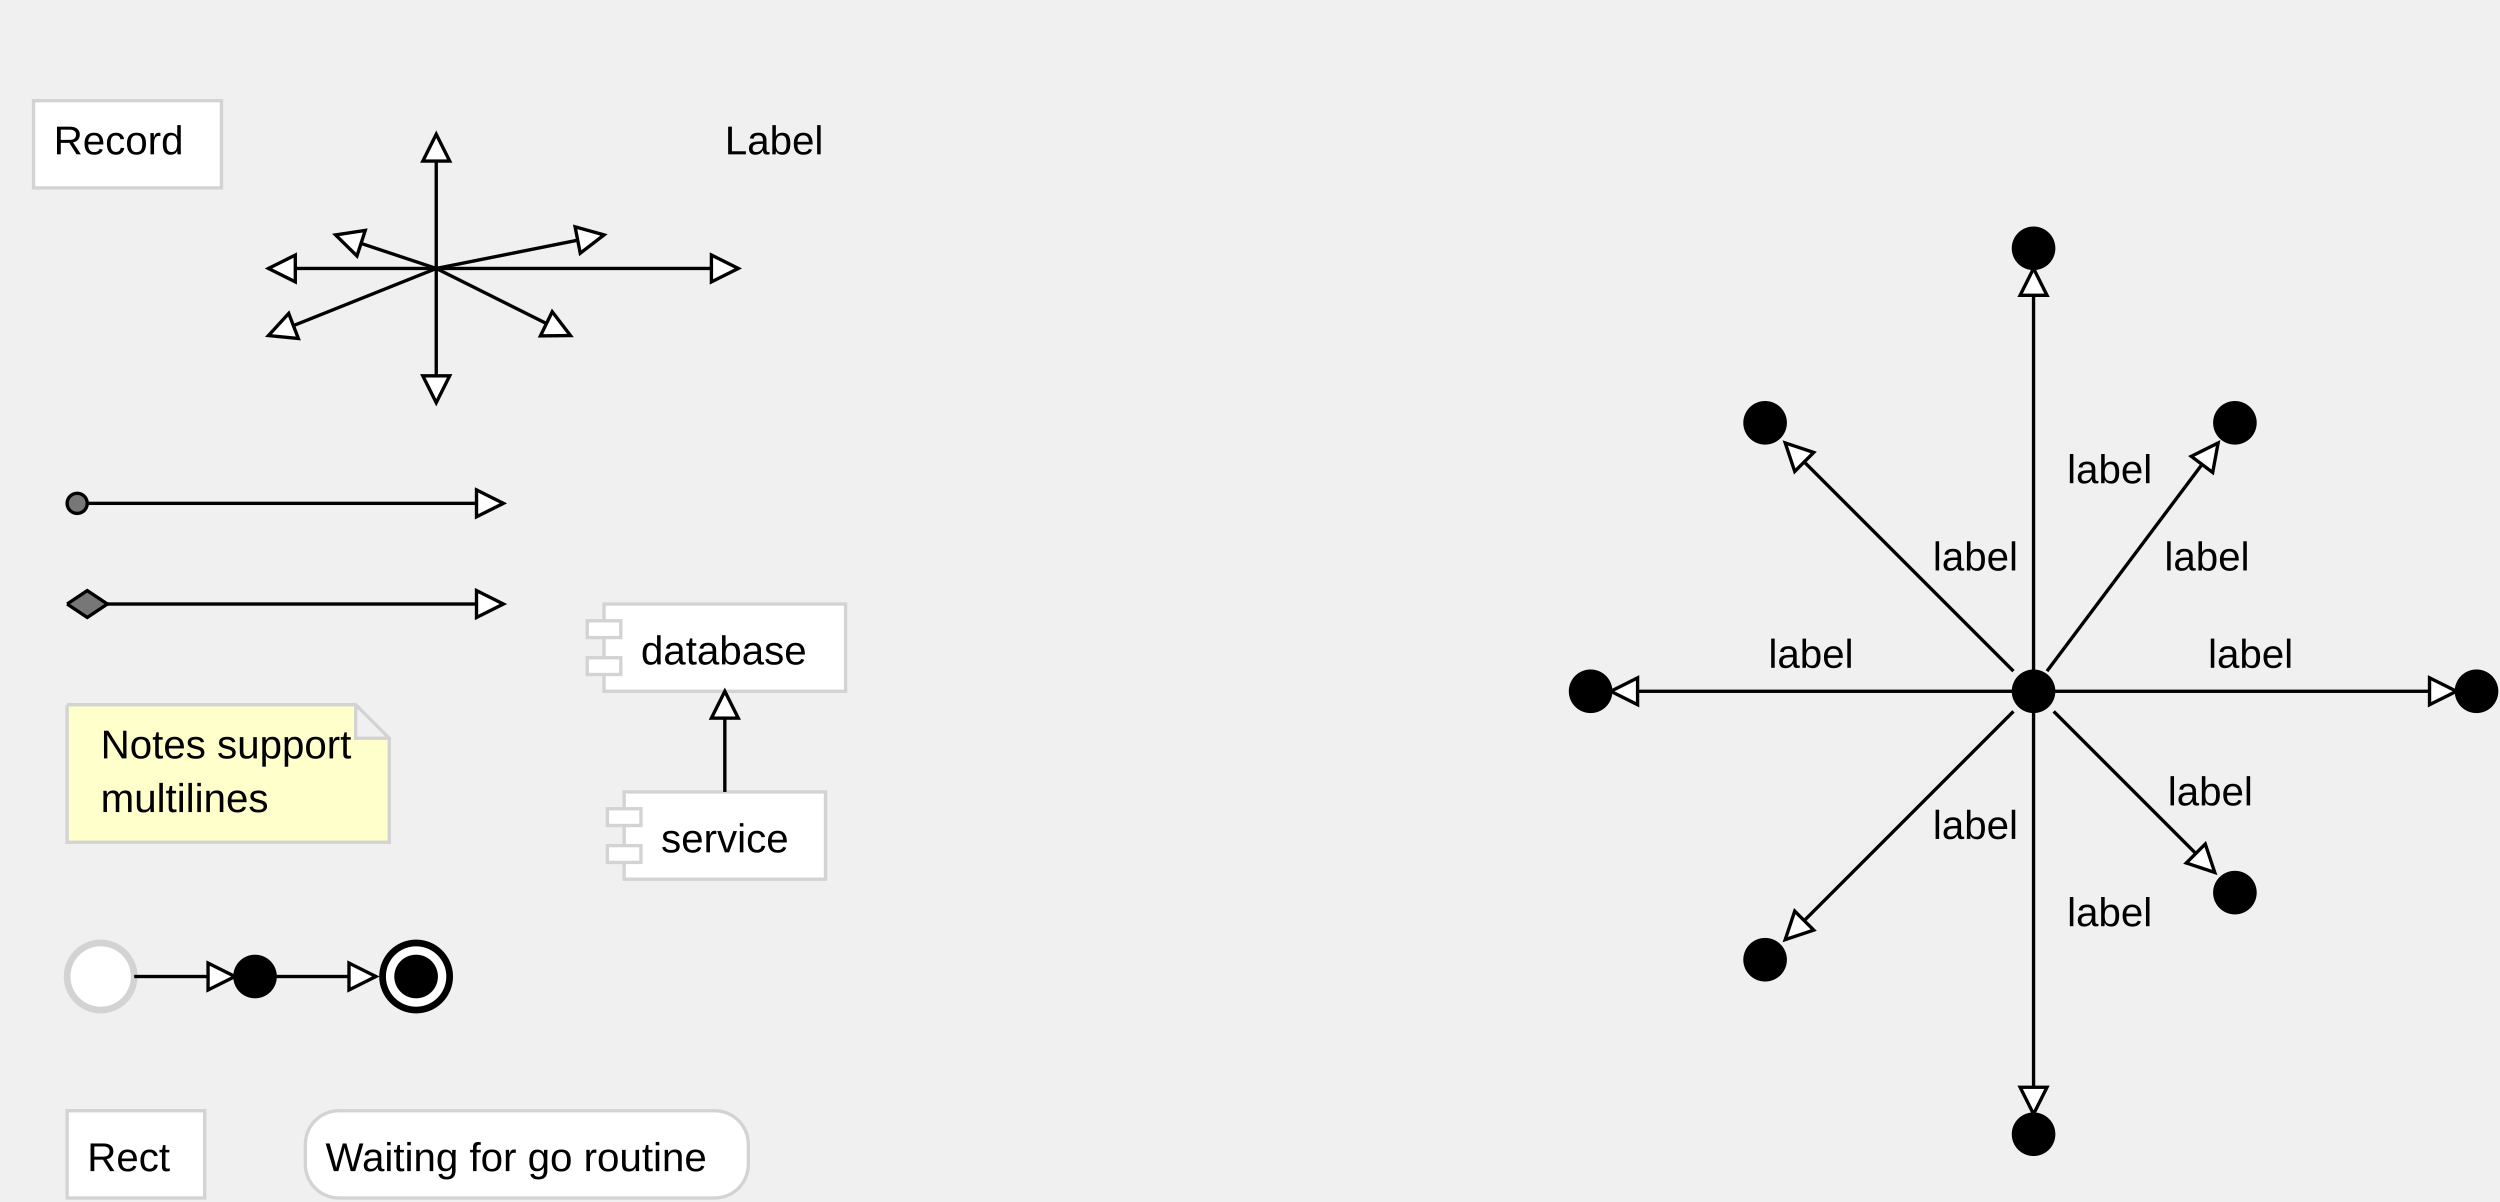
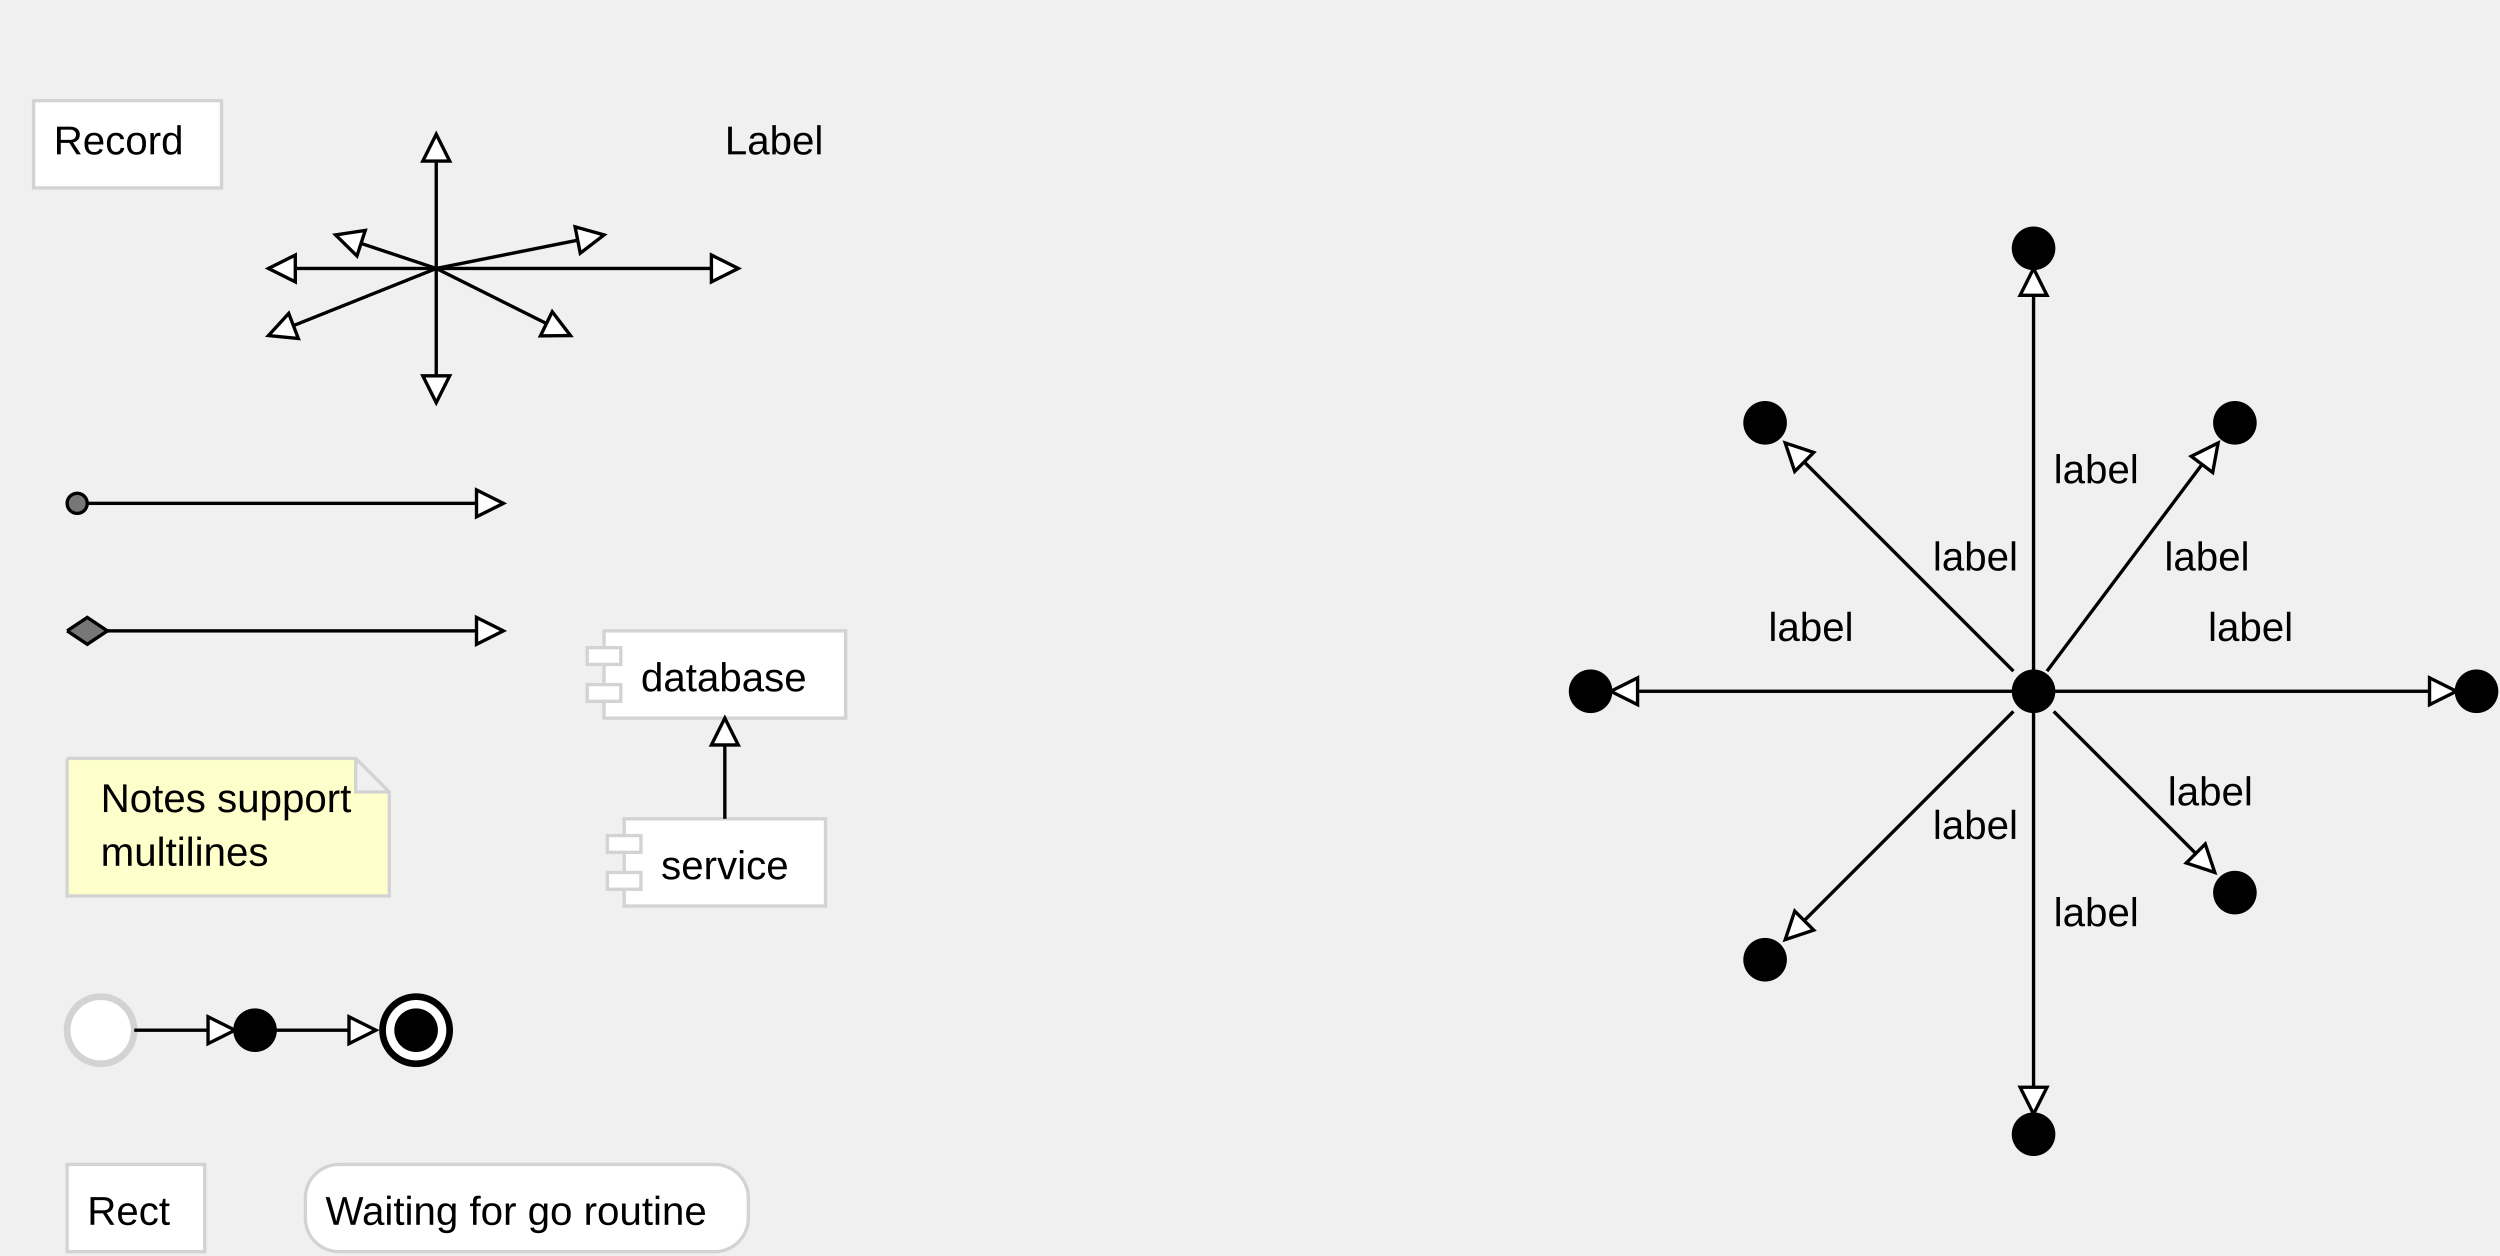
- <svg xmlns="http://www.w3.org/2000/svg" font-family="Arial,Helvetica,sans-serif" width="745" height="358">
+ <svg xmlns="http://www.w3.org/2000/svg" font-family="Arial,Helvetica,sans-serif" width="745" height="374">
  <rect stroke="#d3d3d3" fill="#ffffff" x="10" y="30" width="56" height="26" />
  <text font-family="Arial,Helvetica,sans-serif" font-size="12px" x="16" y="46">Record</text>
  <path stroke="black" d="M130,80 L180,70" />
  <g transform="rotate(79 180 70)">
    <path stroke="black" fill="#ffffff" d="M176,78 l4,-8 l 4,8 Z" />
  </g>
  <path stroke="black" d="M130,80 L100,70" />
  <g transform="rotate(288 100 70)">
    <path stroke="black" fill="#ffffff" d="M96,78 l4,-8 l 4,8 Z" />
  </g>
  <path stroke="black" d="M130,80 L80,100" />
  <g transform="rotate(249 80 100)">
    <path stroke="black" fill="#ffffff" d="M76,108 l4,-8 l 4,8 Z" />
  </g>
  <path stroke="black" d="M130,80 L170,100" />
  <g transform="rotate(116 170 100)">
    <path stroke="black" fill="#ffffff" d="M166,108 l4,-8 l 4,8 Z" />
  </g>
  <path stroke="black" d="M130,80 L220,80" />
  <g transform="rotate(90 220 80)">
    <path stroke="black" fill="#ffffff" d="M216,88 l4,-8 l 4,8 Z" />
  </g>
  <path stroke="black" d="M130,80 L80,80" />
  <g transform="rotate(270 80 80)">
    <path stroke="black" fill="#ffffff" d="M76,88 l4,-8 l 4,8 Z" />
  </g>
  <path stroke="black" d="M130,80 L130,40" />
  <g transform="rotate(0 130 40)">
    <path stroke="black" fill="#ffffff" d="M126,48 l4,-8 l 4,8 Z" />
  </g>
  <path stroke="black" d="M130,80 L130,120" />
  <g transform="rotate(180 130 120)">
    <path stroke="black" fill="#ffffff" d="M126,128 l4,-8 l 4,8 Z" />
  </g>
  <text font-family="Arial,Helvetica,sans-serif" font-size="12px" x="216" y="46">Label</text>
  <path stroke="black" d="M20,150 L150,150" />
  <g transform="rotate(0 20 150)">
    <circle stroke="black" fill="#777777" cx="23" cy="150" r="3" />\n</g>
  <g transform="rotate(90 150 150)">
    <path stroke="black" fill="#ffffff" d="M146,158 l4,-8 l 4,8 Z" />
  </g>
-   <path stroke="black" d="M20,180 L150,180" />
-   <g transform="rotate(0 20 180)">
-     <path stroke="black" fill="#777777" d="M20,180 l 6,-4 6,4 -6,4 -6,-4" />
+   <path stroke="black" d="M20,188 L150,188" />
+   <g transform="rotate(0 20 188)">
+     <path stroke="black" fill="#777777" d="M20,188 l 6,-4 6,4 -6,4 -6,-4" />
  </g>
-   <g transform="rotate(90 150 180)">
-     <path stroke="black" fill="#ffffff" d="M146,188 l4,-8 l 4,8 Z" />
+   <g transform="rotate(90 150 188)">
+     <path stroke="black" fill="#ffffff" d="M146,196 l4,-8 l 4,8 Z" />
  </g>
-   <path stroke="#d3d3d3" fill="#ffffcc" d="M20,210 v 41 h 96 v -31 l -10,-10 L 20,210 M116,220 h -10 v -10" />
-   <text font-family="Arial,Helvetica,sans-serif" font-size="12px" x="30" y="226">Notes support</text>
-   <text font-family="Arial,Helvetica,sans-serif" font-size="12px" x="30" y="242">multilines</text>
-   <circle stroke="#d3d3d3" stroke-width="2" fill="#ffffff" cx="30" cy="291" r="10" />\n
- <circle stroke="black" cx="76" cy="291" r="6" />\n
- <circle stroke="black" stroke-width="2" fill="#ffffff" cx="124" cy="291" r="10" />\n<circle stroke="black" cx="124" cy="291" r="6" />\n
- <path stroke="black" d="M40,291 L70,291" />
-   <g transform="rotate(90 70 291)">
-     <path stroke="black" fill="#ffffff" d="M66,299 l4,-8 l 4,8 Z" />
+   <path stroke="#d3d3d3" fill="#ffffcc" d="M20,226 v 41 h 96 v -31 l -10,-10 L 20,226 M116,236 h -10 v -10" />
+   <text font-family="Arial,Helvetica,sans-serif" font-size="12px" x="30" y="242">Notes support</text>
+   <text font-family="Arial,Helvetica,sans-serif" font-size="12px" x="30" y="258">multilines</text>
+   <circle stroke="#d3d3d3" stroke-width="2" fill="#ffffff" cx="30" cy="307" r="10" />\n
+ <circle stroke="black" cx="76" cy="307" r="6" />\n
+ <circle stroke="black" stroke-width="2" fill="#ffffff" cx="124" cy="307" r="10" />\n<circle stroke="black" cx="124" cy="307" r="6" />\n
+ <path stroke="black" d="M40,307 L70,307" />
+   <g transform="rotate(90 70 307)">
+     <path stroke="black" fill="#ffffff" d="M66,315 l4,-8 l 4,8 Z" />
  </g>
-   <path stroke="black" d="M82,291 L112,291" />
-   <g transform="rotate(90 112 291)">
-     <path stroke="black" fill="#ffffff" d="M108,299 l4,-8 l 4,8 Z" />
+   <path stroke="black" d="M82,307 L112,307" />
+   <g transform="rotate(90 112 307)">
+     <path stroke="black" fill="#ffffff" d="M108,315 l4,-8 l 4,8 Z" />
  </g>
-   <rect stroke="#d3d3d3" fill="#ffffff" x="180" y="180" width="72" height="26" />
-   <rect stroke="#d3d3d3" fill="#ffffff" x="175" y="185" width="10" height="5" />
-   <rect stroke="#d3d3d3" fill="#ffffff" x="175" y="196" width="10" height="5" />
-   <text font-family="Arial,Helvetica,sans-serif" font-size="12px" x="191" y="198">database</text>
-   <rect stroke="#d3d3d3" fill="#ffffff" x="20" y="331" width="41" height="26" />
-   <text font-family="Arial,Helvetica,sans-serif" font-size="12px" x="26" y="349">Rect</text>
-   <rect stroke="#d3d3d3" fill="#ffffff" rx="10" ry="10" x="91" y="331" width="132" height="26" />
-   <text font-family="Arial,Helvetica,sans-serif" font-size="12px" x="97" y="349">Waiting for go routine</text>
-   <rect stroke="#d3d3d3" fill="#ffffff" x="186" y="236" width="60" height="26" />
-   <rect stroke="#d3d3d3" fill="#ffffff" x="181" y="241" width="10" height="5" />
-   <rect stroke="#d3d3d3" fill="#ffffff" x="181" y="252" width="10" height="5" />
-   <text font-family="Arial,Helvetica,sans-serif" font-size="12px" x="197" y="254">service</text>
-   <path stroke="black" d="M216,236 L216,206" />
-   <g transform="rotate(0 216 206)">
-     <path stroke="black" fill="#ffffff" d="M212,214 l4,-8 l 4,8 Z" />
+   <rect stroke="#d3d3d3" fill="#ffffff" x="180" y="188" width="72" height="26" />
+   <rect stroke="#d3d3d3" fill="#ffffff" x="175" y="193" width="10" height="5" />
+   <rect stroke="#d3d3d3" fill="#ffffff" x="175" y="204" width="10" height="5" />
+   <text font-family="Arial,Helvetica,sans-serif" font-size="12px" x="191" y="206">database</text>
+   <rect stroke="#d3d3d3" fill="#ffffff" x="20" y="347" width="41" height="26" />
+   <text font-family="Arial,Helvetica,sans-serif" font-size="12px" x="26" y="365">Rect</text>
+   <rect stroke="#d3d3d3" fill="#ffffff" rx="10" ry="10" x="91" y="347" width="132" height="26" />
+   <text font-family="Arial,Helvetica,sans-serif" font-size="12px" x="97" y="365">Waiting for go routine</text>
+   <rect stroke="#d3d3d3" fill="#ffffff" x="186" y="244" width="60" height="26" />
+   <rect stroke="#d3d3d3" fill="#ffffff" x="181" y="249" width="10" height="5" />
+   <rect stroke="#d3d3d3" fill="#ffffff" x="181" y="260" width="10" height="5" />
+   <text font-family="Arial,Helvetica,sans-serif" font-size="12px" x="197" y="262">service</text>
+   <path stroke="black" d="M216,244 L216,214" />
+   <g transform="rotate(0 216 214)">
+     <path stroke="black" fill="#ffffff" d="M212,222 l4,-8 l 4,8 Z" />
  </g>
-   <text font-family="Arial,Helvetica,sans-serif" font-size="12px" x="226" y="225" />
+   <text font-family="Arial,Helvetica,sans-serif" font-size="12px" x="222" y="233" />
  <circle stroke="black" cx="606" cy="206" r="6" />\n
<circle stroke="black" cx="738" cy="206" r="6" />\n
<path stroke="black" d="M612,206 L732,206" />
  <g transform="rotate(90 732 206)">
    <path stroke="black" fill="#ffffff" d="M728,214 l4,-8 l 4,8 Z" />
  </g>
-   <text font-family="Arial,Helvetica,sans-serif" font-size="12px" x="658" y="199">label</text>
+   <text font-family="Arial,Helvetica,sans-serif" font-size="12px" x="658" y="191">label</text>
  <circle stroke="black" cx="666" cy="266" r="6" />\n
<path stroke="black" d="M612,212 L660,260" />
  <g transform="rotate(135 660 260)">
    <path stroke="black" fill="#ffffff" d="M656,268 l4,-8 l 4,8 Z" />
  </g>
  <text font-family="Arial,Helvetica,sans-serif" font-size="12px" x="646" y="240">label</text>
  <circle stroke="black" cx="606" cy="338" r="6" />\n
<path stroke="black" d="M606,212 L606,332" />
  <g transform="rotate(180 606 332)">
    <path stroke="black" fill="#ffffff" d="M602,340 l4,-8 l 4,8 Z" />
  </g>
-   <text font-family="Arial,Helvetica,sans-serif" font-size="12px" x="616" y="276">label</text>
+   <text font-family="Arial,Helvetica,sans-serif" font-size="12px" x="612" y="276">label</text>
  <circle stroke="black" cx="526" cy="286" r="6" />\n
<path stroke="black" d="M600,212 L532,280" />
  <g transform="rotate(225 532 280)">
    <path stroke="black" fill="#ffffff" d="M528,288 l4,-8 l 4,8 Z" />
  </g>
  <text font-family="Arial,Helvetica,sans-serif" font-size="12px" x="576" y="250">label</text>
  <circle stroke="black" cx="474" cy="206" r="6" />\n
<path stroke="black" d="M600,206 L480,206" />
  <g transform="rotate(270 480 206)">
    <path stroke="black" fill="#ffffff" d="M476,214 l4,-8 l 4,8 Z" />
  </g>
-   <text font-family="Arial,Helvetica,sans-serif" font-size="12px" x="527" y="199">label</text>
+   <text font-family="Arial,Helvetica,sans-serif" font-size="12px" x="527" y="191">label</text>
  <circle stroke="black" cx="526" cy="126" r="6" />\n
<path stroke="black" d="M600,200 L532,132" />
  <g transform="rotate(315 532 132)">
    <path stroke="black" fill="#ffffff" d="M528,140 l4,-8 l 4,8 Z" />
  </g>
  <text font-family="Arial,Helvetica,sans-serif" font-size="12px" x="576" y="170">label</text>
  <circle stroke="black" cx="606" cy="74" r="6" />\n
<path stroke="black" d="M606,200 L606,80" />
  <g transform="rotate(0 606 80)">
    <path stroke="black" fill="#ffffff" d="M602,88 l4,-8 l 4,8 Z" />
  </g>
-   <text font-family="Arial,Helvetica,sans-serif" font-size="12px" x="616" y="144">label</text>
+   <text font-family="Arial,Helvetica,sans-serif" font-size="12px" x="612" y="144">label</text>
  <circle stroke="black" cx="666" cy="126" r="6" />\n
<path stroke="black" d="M610,200 L661,132" />
  <g transform="rotate(37 661 132)">
    <path stroke="black" fill="#ffffff" d="M657,140 l4,-8 l 4,8 Z" />
  </g>
  <text font-family="Arial,Helvetica,sans-serif" font-size="12px" x="645" y="170">label</text>
</svg>
